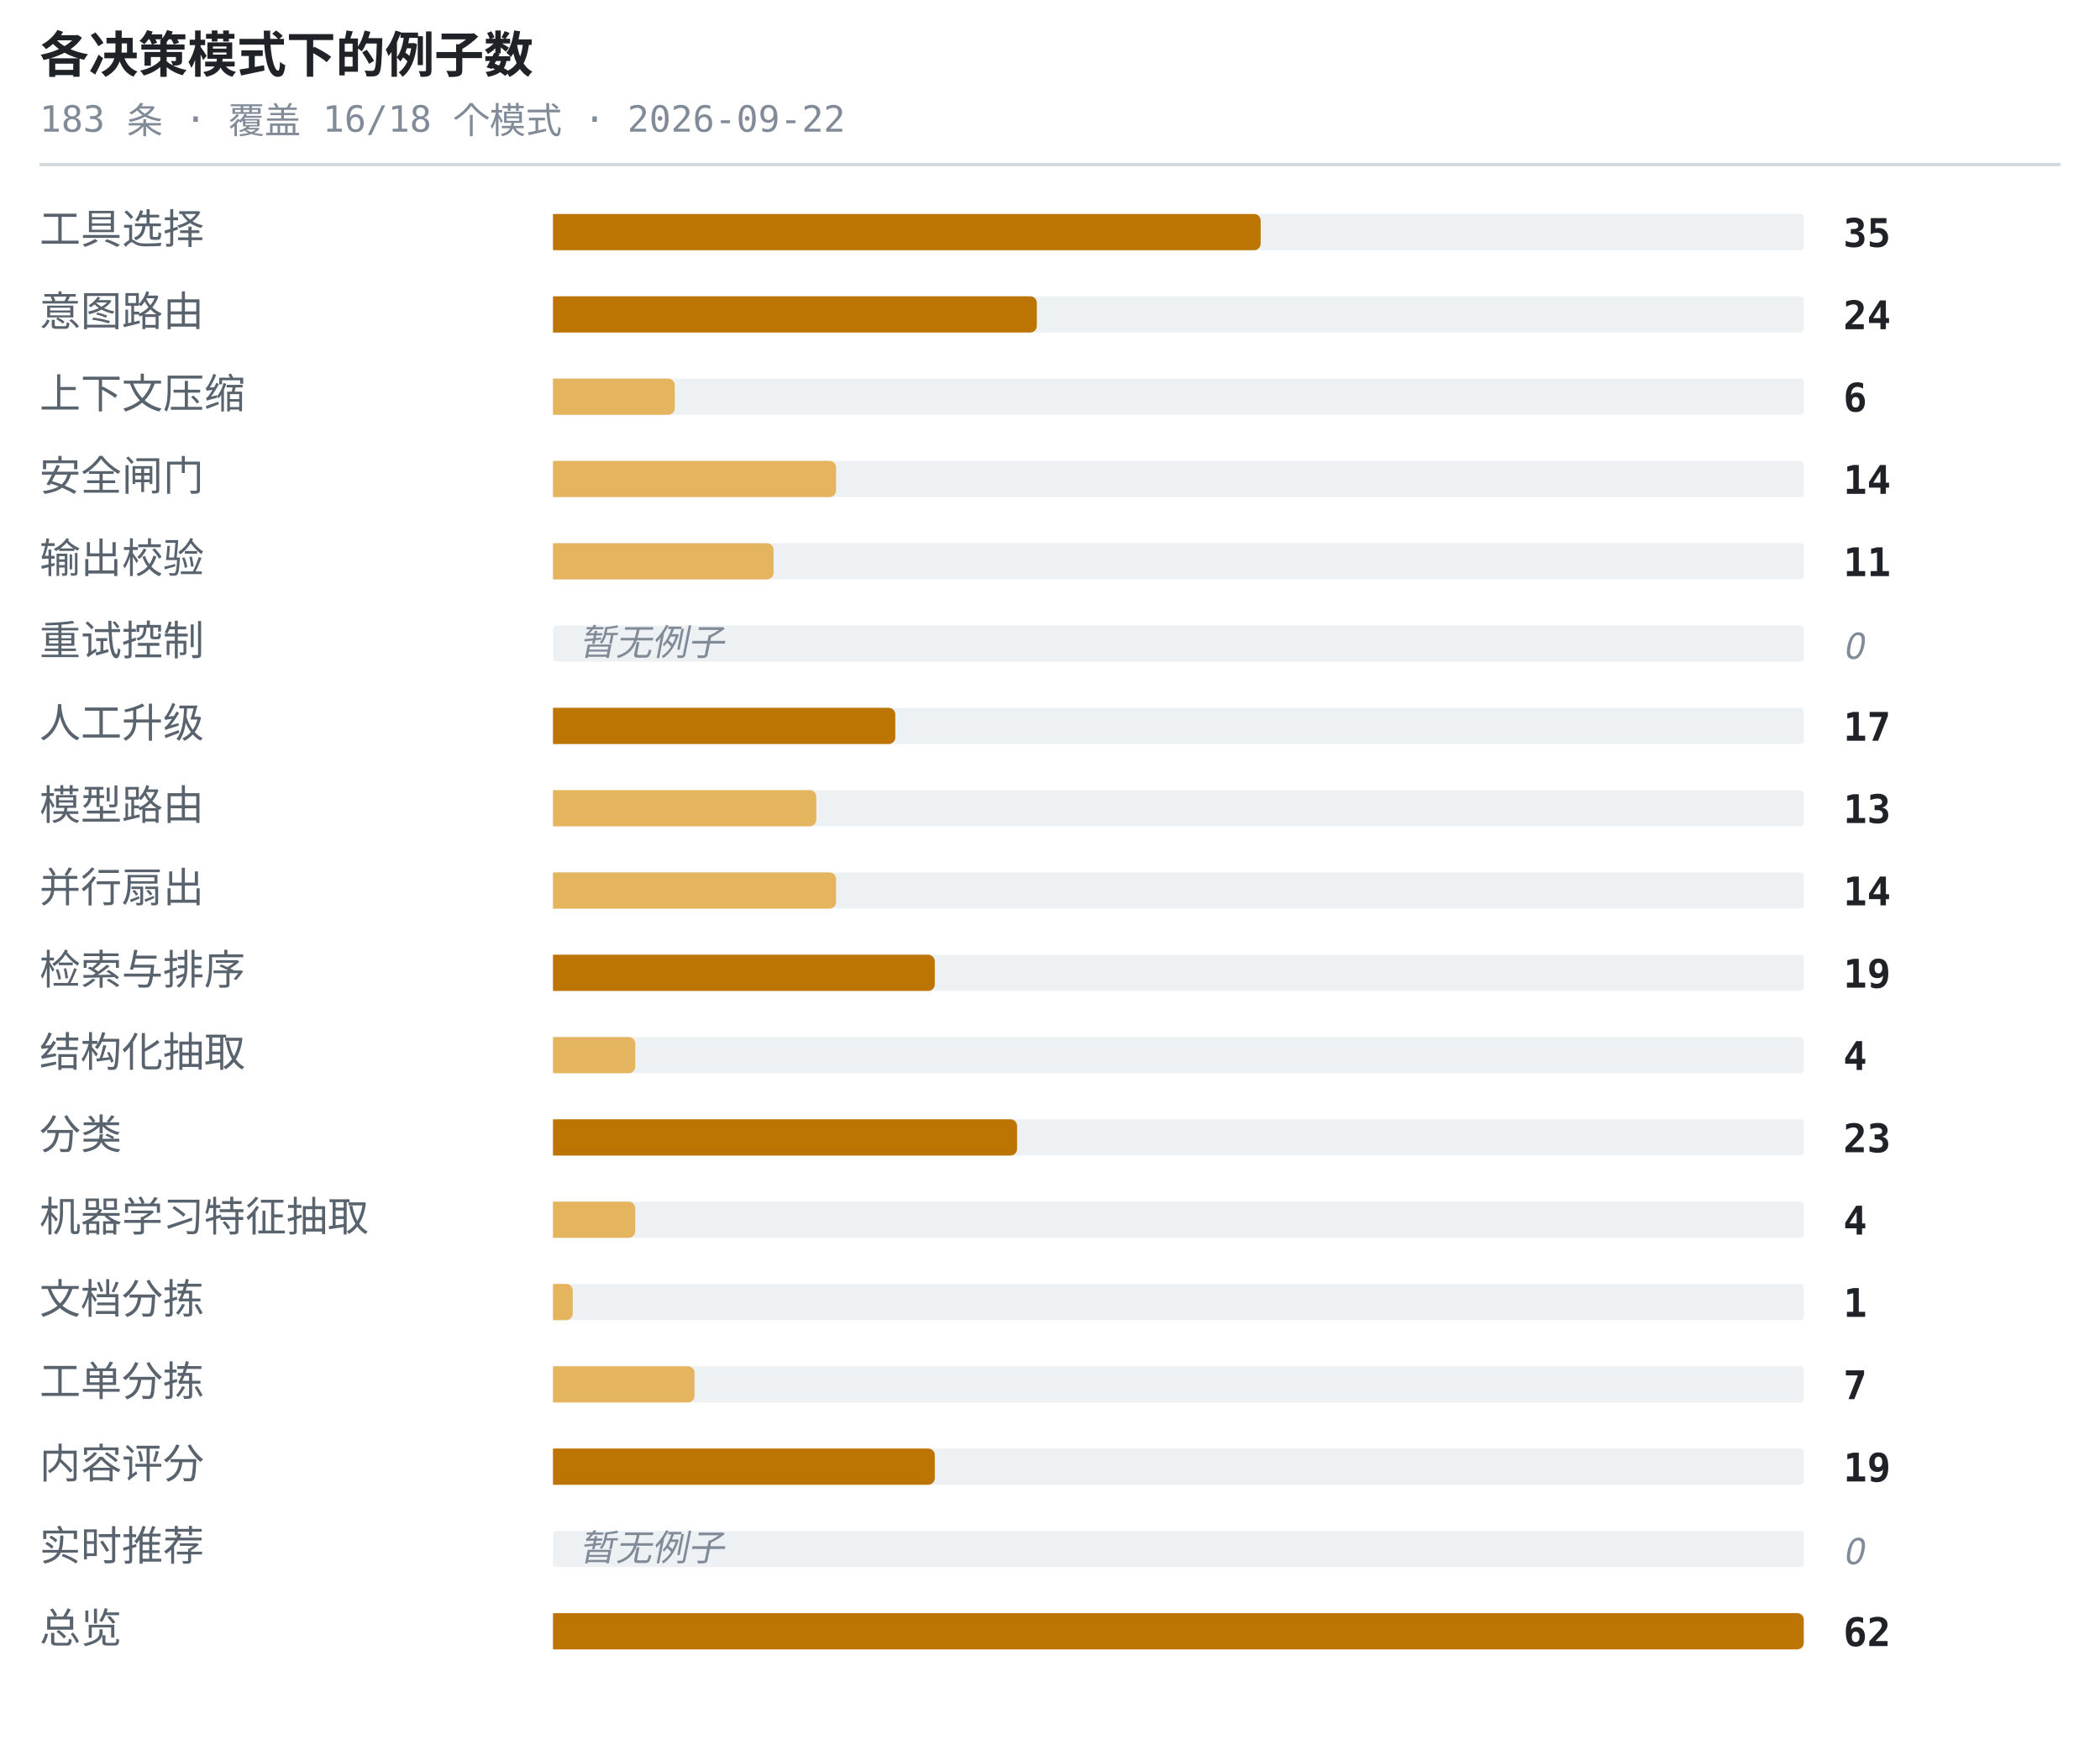
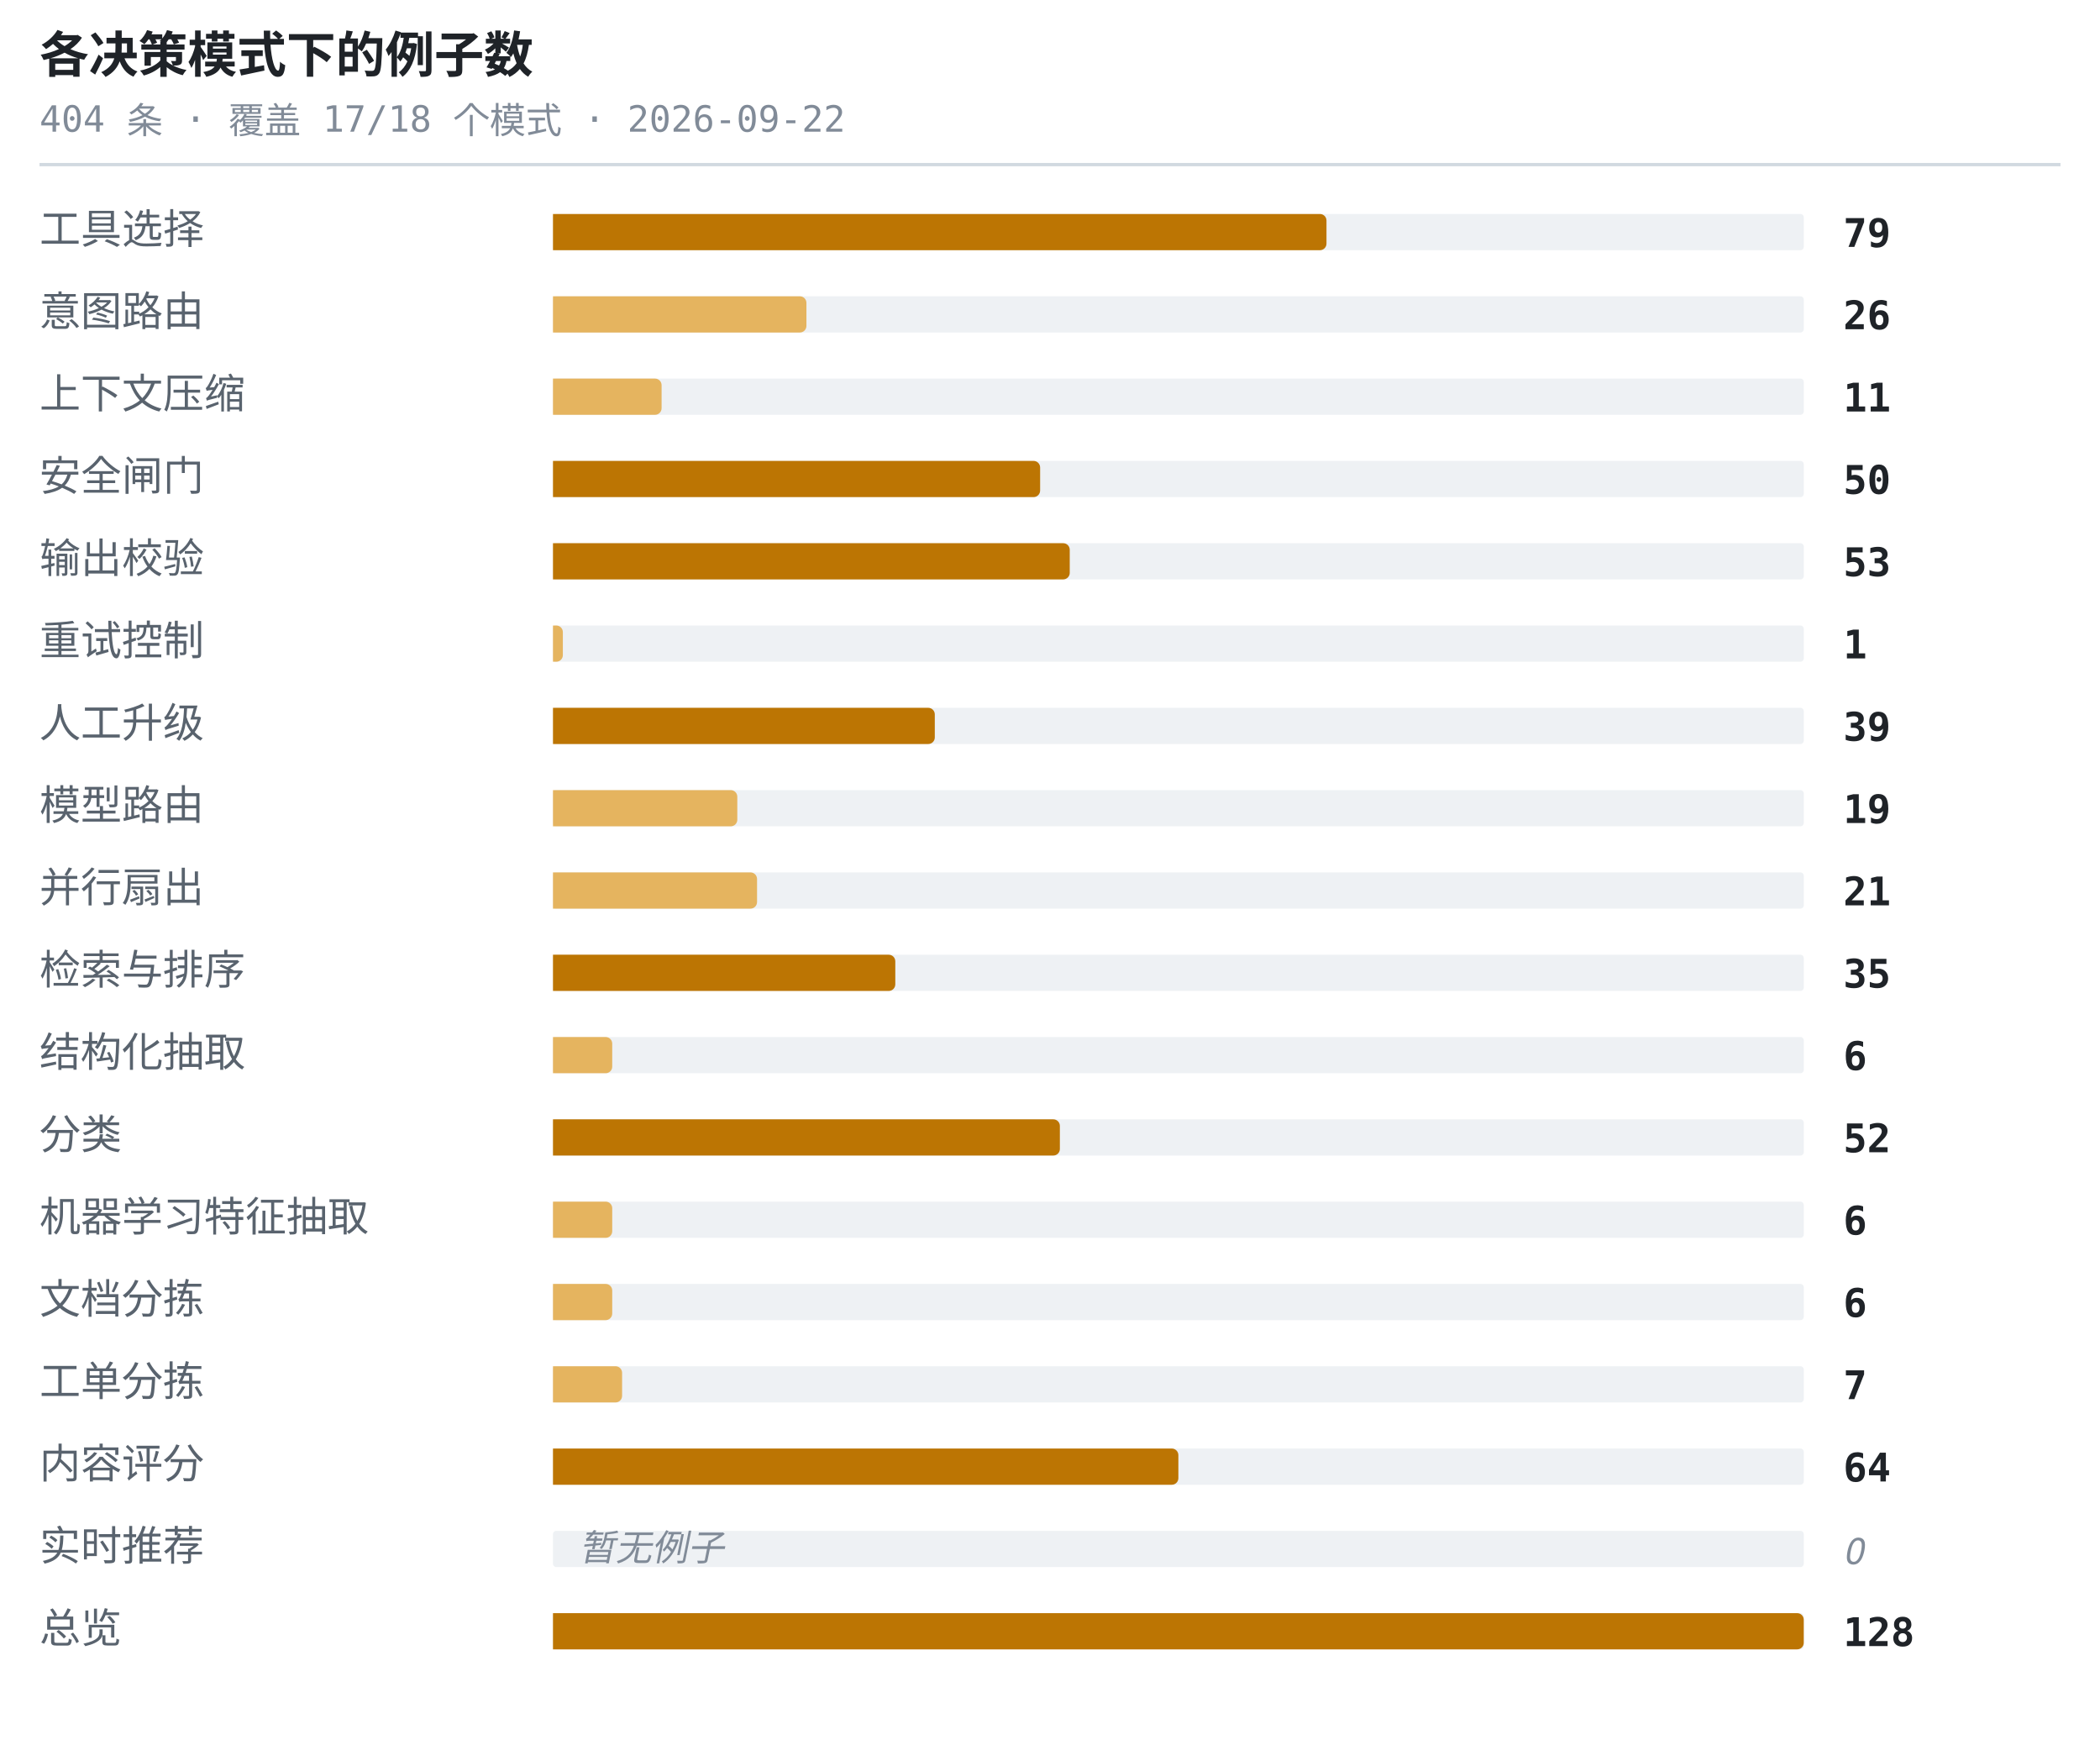
<svg xmlns="http://www.w3.org/2000/svg" width="638" height="530" viewBox="0 0 638 530" role="img" aria-label="各决策模式下的例子数">
  <style>.t{font:600 15px ui-monospace,SFMono-Regular,'SF Mono',Menlo,Consolas,monospace;fill:#1f2328}.s{font:11px ui-monospace,SFMono-Regular,'SF Mono',Menlo,Consolas,monospace;fill:#818b98}.l{font:12.5px -apple-system,BlinkMacSystemFont,'Segoe UI',Helvetica,Arial,sans-serif;fill:#59636e}.n{font:600 12px ui-monospace,SFMono-Regular,'SF Mono',Menlo,Consolas,monospace;fill:#1f2328}.g{font:italic 11px -apple-system,BlinkMacSystemFont,'Segoe UI',Helvetica,Arial,sans-serif;fill:#818b98}</style>
  <text x="12" y="22" class="t">各决策模式下的例子数</text>
-   <text x="12" y="40" class="s">183 条 · 覆盖 16/18 个模式 · 2026-09-22</text>
+   <text x="12" y="40" class="s">404 条 · 覆盖 17/18 个模式 · 2026-09-22</text>
  <line x1="12" y1="50" x2="626" y2="50" stroke="#d1d9e0" stroke-width="1" />
  <text x="12" y="74" class="l">工具选择</text>
  <rect x="168" y="65" width="380" height="11" rx="1" fill="#eef1f4" />
-   <path d="M168 65h213a2 2 0 0 1 2 2v7a2 2 0 0 1-2 2h-213z" fill="#bc7503" />
-   <text x="560" y="75" class="n">35</text>
+   <path d="M168 65h233a2 2 0 0 1 2 2v7a2 2 0 0 1-2 2h-233z" fill="#bc7503" />
+   <text x="560" y="75" class="n">79</text>
  <text x="12" y="99" class="l">意图路由</text>
  <rect x="168" y="90" width="380" height="11" rx="1" fill="#eef1f4" />
-   <path d="M168 90h145a2 2 0 0 1 2 2v7a2 2 0 0 1-2 2h-145z" fill="#bc7503" />
-   <text x="560" y="100" class="n">24</text>
+   <path d="M168 90h75a2 2 0 0 1 2 2v7a2 2 0 0 1-2 2h-75z" fill="#e5b45f" />
+   <text x="560" y="100" class="n">26</text>
  <text x="12" y="124" class="l">上下文压缩</text>
  <rect x="168" y="115" width="380" height="11" rx="1" fill="#eef1f4" />
-   <path d="M168 115h35a2 2 0 0 1 2 2v7a2 2 0 0 1-2 2h-35z" fill="#e5b45f" />
-   <text x="560" y="125" class="n">6</text>
+   <path d="M168 115h31a2 2 0 0 1 2 2v7a2 2 0 0 1-2 2h-31z" fill="#e5b45f" />
+   <text x="560" y="125" class="n">11</text>
  <text x="12" y="149" class="l">安全闸门</text>
  <rect x="168" y="140" width="380" height="11" rx="1" fill="#eef1f4" />
-   <path d="M168 140h84a2 2 0 0 1 2 2v7a2 2 0 0 1-2 2h-84z" fill="#e5b45f" />
-   <text x="560" y="150" class="n">14</text>
+   <path d="M168 140h146a2 2 0 0 1 2 2v7a2 2 0 0 1-2 2h-146z" fill="#bc7503" />
+   <text x="560" y="150" class="n">50</text>
  <text x="12" y="174" class="l">输出校验</text>
  <rect x="168" y="165" width="380" height="11" rx="1" fill="#eef1f4" />
-   <path d="M168 165h65a2 2 0 0 1 2 2v7a2 2 0 0 1-2 2h-65z" fill="#e5b45f" />
-   <text x="560" y="175" class="n">11</text>
+   <path d="M168 165h155a2 2 0 0 1 2 2v7a2 2 0 0 1-2 2h-155z" fill="#bc7503" />
+   <text x="560" y="175" class="n">53</text>
  <text x="12" y="199" class="l">重试控制</text>
  <rect x="168" y="190" width="380" height="11" rx="1" fill="#eef1f4" />
-   <text x="176" y="199" class="g">暂无例子</text>
-   <text x="560" y="200" class="g">0</text>
+   <path d="M168 190h1a2 2 0 0 1 2 2v7a2 2 0 0 1-2 2h-1z" fill="#e5b45f" />
+   <text x="560" y="200" class="n">1</text>
  <text x="12" y="224" class="l">人工升级</text>
  <rect x="168" y="215" width="380" height="11" rx="1" fill="#eef1f4" />
-   <path d="M168 215h102a2 2 0 0 1 2 2v7a2 2 0 0 1-2 2h-102z" fill="#bc7503" />
-   <text x="560" y="225" class="n">17</text>
+   <path d="M168 215h114a2 2 0 0 1 2 2v7a2 2 0 0 1-2 2h-114z" fill="#bc7503" />
+   <text x="560" y="225" class="n">39</text>
  <text x="12" y="249" class="l">模型路由</text>
  <rect x="168" y="240" width="380" height="11" rx="1" fill="#eef1f4" />
-   <path d="M168 240h78a2 2 0 0 1 2 2v7a2 2 0 0 1-2 2h-78z" fill="#e5b45f" />
-   <text x="560" y="250" class="n">13</text>
+   <path d="M168 240h54a2 2 0 0 1 2 2v7a2 2 0 0 1-2 2h-54z" fill="#e5b45f" />
+   <text x="560" y="250" class="n">19</text>
  <text x="12" y="274" class="l">并行扇出</text>
  <rect x="168" y="265" width="380" height="11" rx="1" fill="#eef1f4" />
-   <path d="M168 265h84a2 2 0 0 1 2 2v7a2 2 0 0 1-2 2h-84z" fill="#e5b45f" />
-   <text x="560" y="275" class="n">14</text>
+   <path d="M168 265h60a2 2 0 0 1 2 2v7a2 2 0 0 1-2 2h-60z" fill="#e5b45f" />
+   <text x="560" y="275" class="n">21</text>
  <text x="12" y="299" class="l">检索与排序</text>
  <rect x="168" y="290" width="380" height="11" rx="1" fill="#eef1f4" />
-   <path d="M168 290h114a2 2 0 0 1 2 2v7a2 2 0 0 1-2 2h-114z" fill="#bc7503" />
-   <text x="560" y="300" class="n">19</text>
+   <path d="M168 290h102a2 2 0 0 1 2 2v7a2 2 0 0 1-2 2h-102z" fill="#bc7503" />
+   <text x="560" y="300" class="n">35</text>
  <text x="12" y="324" class="l">结构化抽取</text>
  <rect x="168" y="315" width="380" height="11" rx="1" fill="#eef1f4" />
-   <path d="M168 315h23a2 2 0 0 1 2 2v7a2 2 0 0 1-2 2h-23z" fill="#e5b45f" />
-   <text x="560" y="325" class="n">4</text>
+   <path d="M168 315h16a2 2 0 0 1 2 2v7a2 2 0 0 1-2 2h-16z" fill="#e5b45f" />
+   <text x="560" y="325" class="n">6</text>
  <text x="12" y="349" class="l">分类</text>
  <rect x="168" y="340" width="380" height="11" rx="1" fill="#eef1f4" />
-   <path d="M168 340h139a2 2 0 0 1 2 2v7a2 2 0 0 1-2 2h-139z" fill="#bc7503" />
-   <text x="560" y="350" class="n">23</text>
+   <path d="M168 340h152a2 2 0 0 1 2 2v7a2 2 0 0 1-2 2h-152z" fill="#bc7503" />
+   <text x="560" y="350" class="n">52</text>
  <text x="12" y="374" class="l">机器学习特征抽取</text>
  <rect x="168" y="365" width="380" height="11" rx="1" fill="#eef1f4" />
-   <path d="M168 365h23a2 2 0 0 1 2 2v7a2 2 0 0 1-2 2h-23z" fill="#e5b45f" />
-   <text x="560" y="375" class="n">4</text>
+   <path d="M168 365h16a2 2 0 0 1 2 2v7a2 2 0 0 1-2 2h-16z" fill="#e5b45f" />
+   <text x="560" y="375" class="n">6</text>
  <text x="12" y="399" class="l">文档分拣</text>
  <rect x="168" y="390" width="380" height="11" rx="1" fill="#eef1f4" />
-   <path d="M168 390h4a2 2 0 0 1 2 2v7a2 2 0 0 1-2 2h-4z" fill="#e5b45f" />
-   <text x="560" y="400" class="n">1</text>
+   <path d="M168 390h16a2 2 0 0 1 2 2v7a2 2 0 0 1-2 2h-16z" fill="#e5b45f" />
+   <text x="560" y="400" class="n">6</text>
  <text x="12" y="424" class="l">工单分拣</text>
  <rect x="168" y="415" width="380" height="11" rx="1" fill="#eef1f4" />
-   <path d="M168 415h41a2 2 0 0 1 2 2v7a2 2 0 0 1-2 2h-41z" fill="#e5b45f" />
+   <path d="M168 415h19a2 2 0 0 1 2 2v7a2 2 0 0 1-2 2h-19z" fill="#e5b45f" />
  <text x="560" y="425" class="n">7</text>
  <text x="12" y="449" class="l">内容评分</text>
  <rect x="168" y="440" width="380" height="11" rx="1" fill="#eef1f4" />
-   <path d="M168 440h114a2 2 0 0 1 2 2v7a2 2 0 0 1-2 2h-114z" fill="#bc7503" />
-   <text x="560" y="450" class="n">19</text>
+   <path d="M168 440h188a2 2 0 0 1 2 2v7a2 2 0 0 1-2 2h-188z" fill="#bc7503" />
+   <text x="560" y="450" class="n">64</text>
  <text x="12" y="474" class="l">实时推荐</text>
  <rect x="168" y="465" width="380" height="11" rx="1" fill="#eef1f4" />
  <text x="176" y="474" class="g">暂无例子</text>
  <text x="560" y="475" class="g">0</text>
  <text x="12" y="499" class="l">总览</text>
  <rect x="168" y="490" width="380" height="11" rx="1" fill="#eef1f4" />
  <path d="M168 490h378a2 2 0 0 1 2 2v7a2 2 0 0 1-2 2h-378z" fill="#bc7503" />
-   <text x="560" y="500" class="n">62</text>
+   <text x="560" y="500" class="n">128</text>
</svg>
